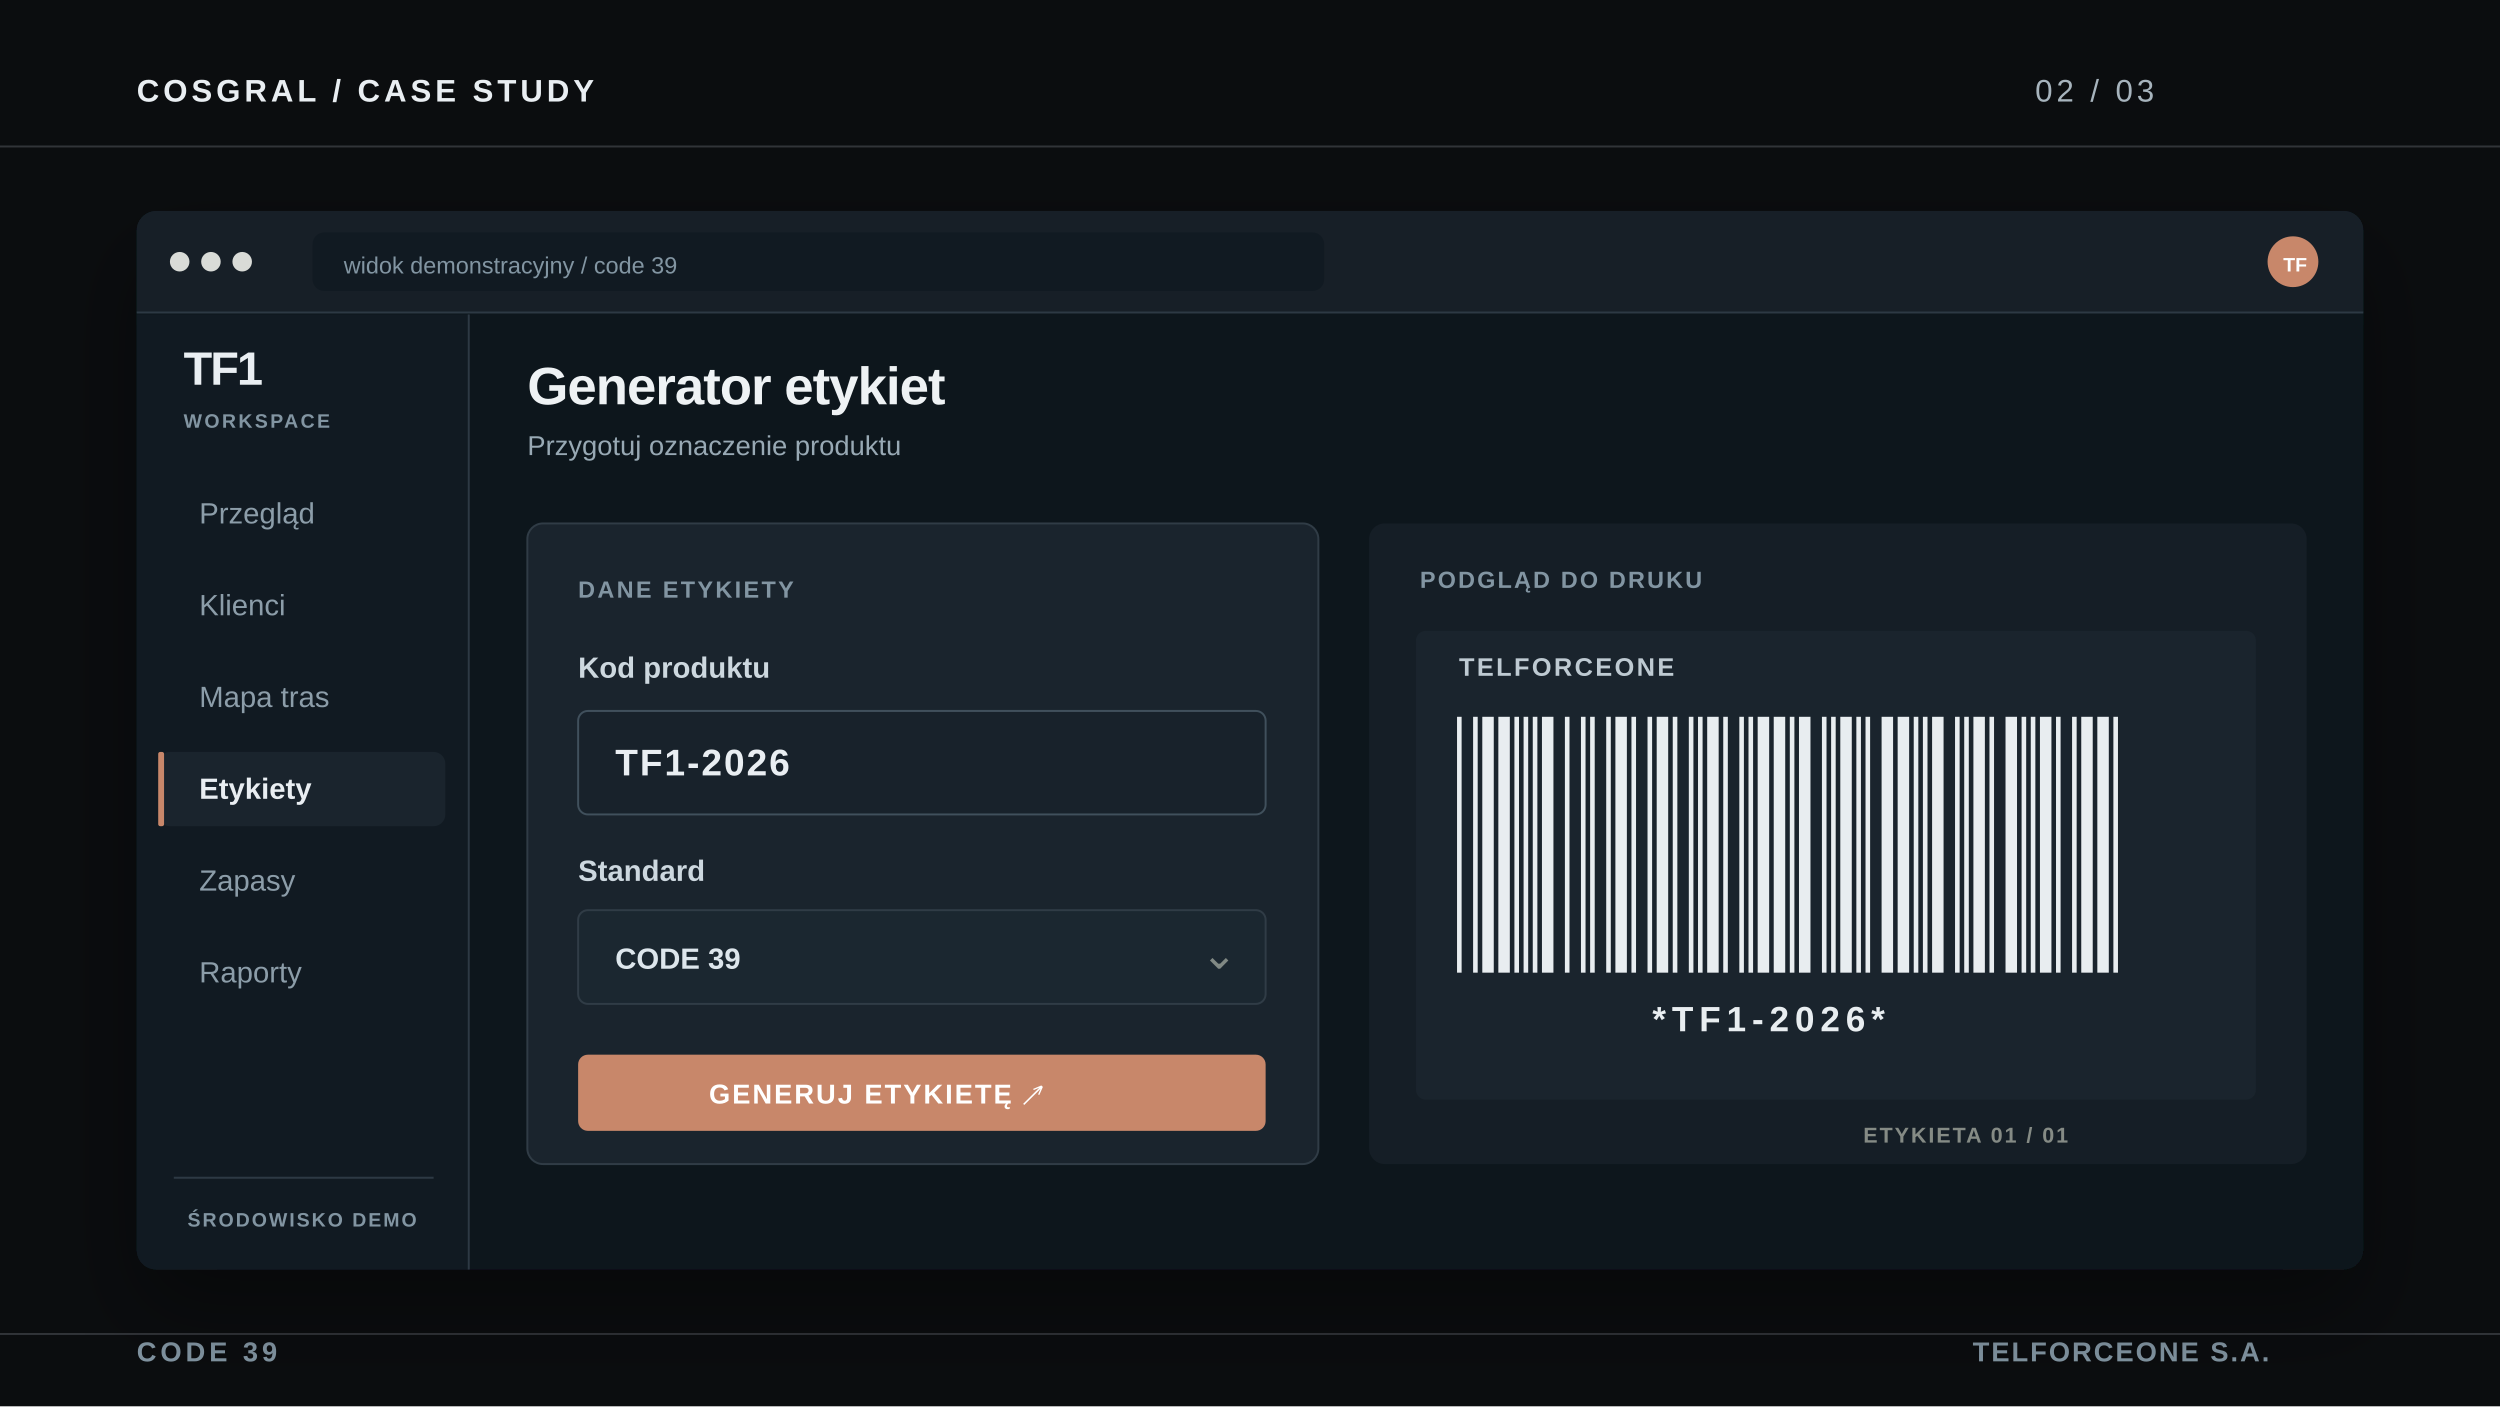
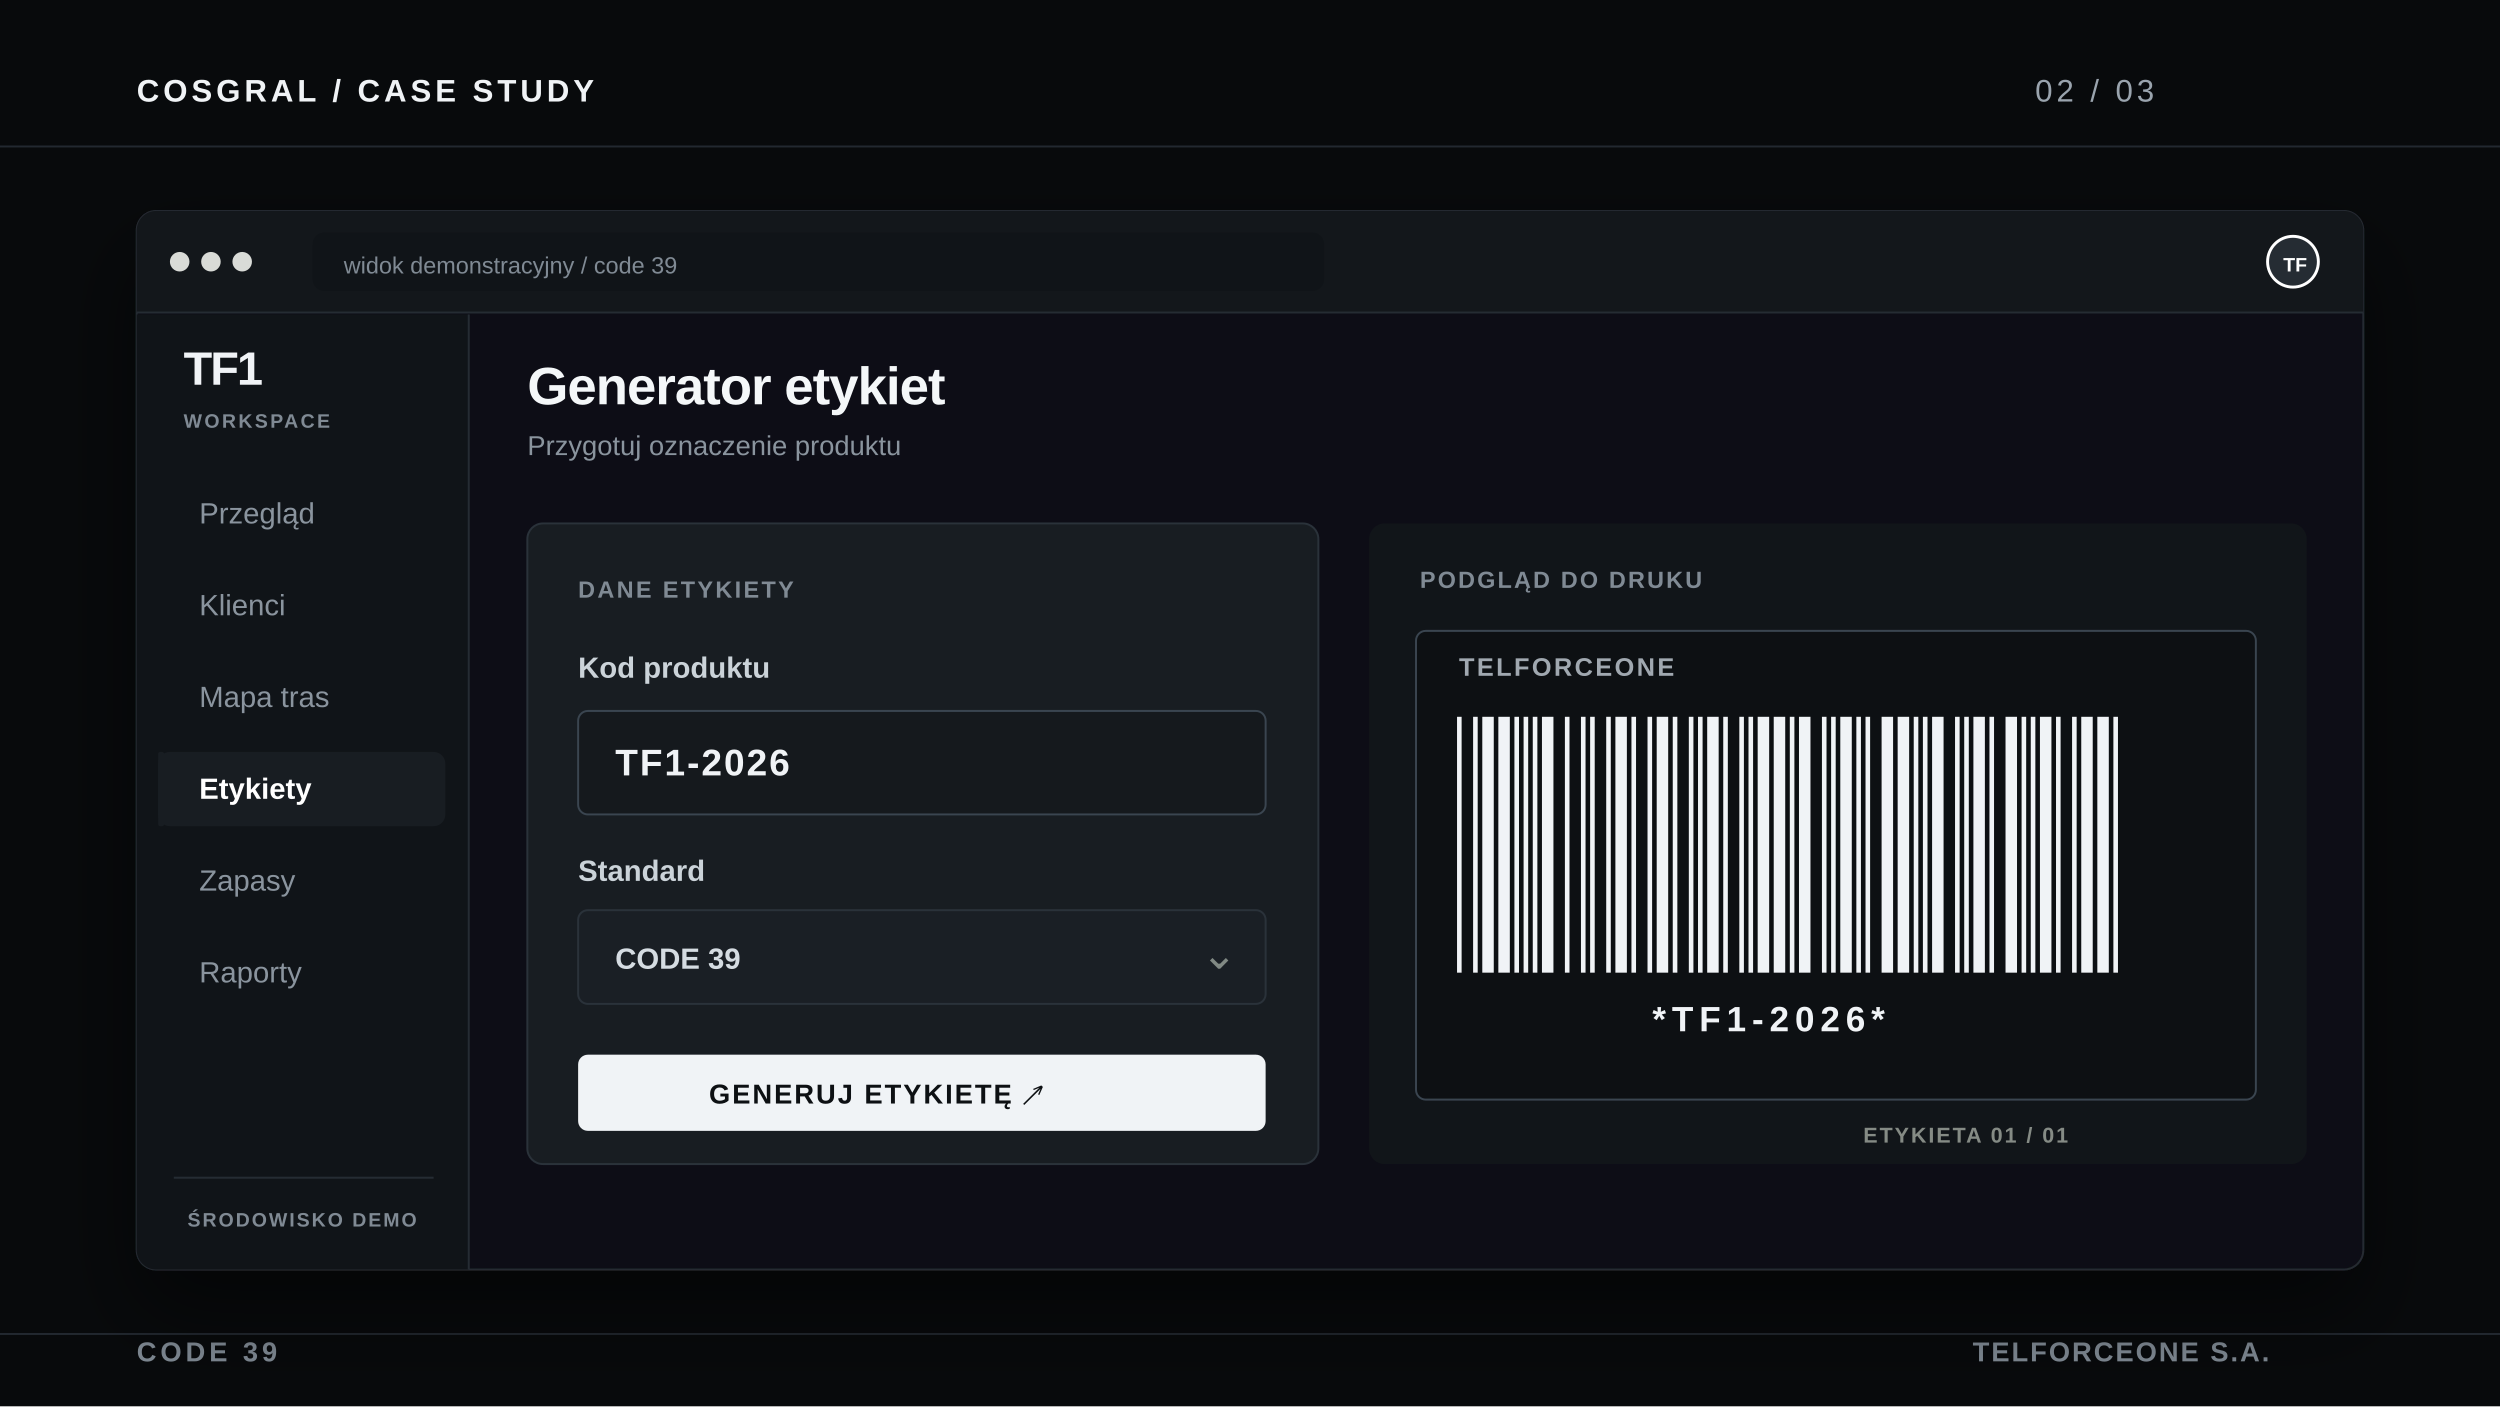
<svg xmlns="http://www.w3.org/2000/svg" viewBox="0 0 1280 720" role="img">
  <defs>
    <filter id="shadow" x="-20%" y="-30%" width="140%" height="160%">
-       <feDropShadow dx="0" dy="22" stdDeviation="22" flood-color="#000" flood-opacity=".35" />
+       <feDropShadow dx="0" dy="22" stdDeviation="22" flood-color="#000" flood-opacity=".5" />
    </filter>
    <clipPath id="screen">
      <rect x="70" y="108" width="1140" height="542" rx="10" />
    </clipPath>
  </defs>
-   <rect width="1280" height="720" fill="#0B0D0F" />
-   <path d="M0 75H1280M0 683H1280" stroke="#313438" />
-   <text x="70" y="52" fill="#E9EEF2" font-family="Arial, Helvetica, sans-serif" font-size="16" font-weight="700" letter-spacing="2">COSGRAL  /  CASE STUDY</text>
-   <text x="1042" y="52" fill="#A7B4BD" font-family="Arial, Helvetica, sans-serif" font-size="16" font-weight="400" letter-spacing="2">02  /  03</text>
-   <text x="70" y="697" fill="#8295A2" font-family="Arial, Helvetica, sans-serif" font-size="14" font-weight="700" letter-spacing="2">CODE 39</text>
-   <text x="1010" y="697" fill="#8295A2" font-family="Arial, Helvetica, sans-serif" font-size="14" font-weight="700" letter-spacing="1">TELFORCEONE S.A.</text>
+   <rect width="1280" height="720" fill="#080A0C" />
+   <path d="M0 75H1280M0 683H1280" stroke="#222830" />
+   <text x="70" y="52" fill="#F0F3F6" font-family="Arial, Helvetica, sans-serif" font-size="16" font-weight="700" letter-spacing="2">COSGRAL  /  CASE STUDY</text>
+   <text x="1042" y="52" fill="#9AA4AE" font-family="Arial, Helvetica, sans-serif" font-size="16" font-weight="400" letter-spacing="2">02  /  03</text>
+   <text x="70" y="697" fill="#808A94" font-family="Arial, Helvetica, sans-serif" font-size="14" font-weight="700" letter-spacing="2">CODE 39</text>
+   <text x="1010" y="697" fill="#808A94" font-family="Arial, Helvetica, sans-serif" font-size="14" font-weight="700" letter-spacing="1">TELFORCEONE S.A.</text>
  <g filter="url(#shadow)">
-     <rect x="70" y="108" width="1140" height="542" rx="10" fill="#0F151B" />
+     <rect x="70" y="108" width="1140" height="542" rx="10" fill="#0D1013" stroke="#252C33" />
  </g>
  <g clip-path="url(#screen)">
-     <rect x="70" y="108" width="1140" height="52" rx="0" fill="#171F27" />
-     <path d="M70 160L1210 160" fill="none" stroke="#2D3944" stroke-width="1" />
+     <rect x="70" y="108" width="1140" height="52" rx="0" fill="#13171B" />
+     <path d="M70 160L1210 160" fill="none" stroke="#252C33" stroke-width="1" />
    <circle cx="92" cy="134" r="5" fill="#D9DBD7" />
    <circle cx="108" cy="134" r="5" fill="#D9DBD7" />
    <circle cx="124" cy="134" r="5" fill="#D9DBD7" />
-     <rect x="160" y="119" width="518" height="30" rx="6" fill="#111A22" />
-     <text x="176" y="140" fill="#8295A2" font-family="Arial, Helvetica, sans-serif" font-size="12" font-weight="400">widok demonstracyjny / code 39</text>
-     <circle cx="1174" cy="134" r="13" fill="#C8876A" />
+     <rect x="160" y="119" width="518" height="30" rx="6" fill="#101418" />
+     <text x="176" y="140" fill="#808A94" font-family="Arial, Helvetica, sans-serif" font-size="12" font-weight="400">widok demonstracyjny / code 39</text>
+     <circle cx="1174" cy="134" r="13" fill="#252C33" stroke="#FFFFFF" stroke-width="1.5" />
    <text x="1169" y="139" fill="#FFFFFF" font-family="Arial, Helvetica, sans-serif" font-size="10" font-weight="700">TF</text>
-     <rect x="70" y="161" width="170" height="489" rx="0" fill="#111A22" />
-     <path d="M240 161L240 650" fill="none" stroke="#2D3944" stroke-width="1" />
-     <text x="94" y="197" fill="#E9EEF2" font-family="Arial, Helvetica, sans-serif" font-size="24" font-weight="700" letter-spacing="-1">TF1</text>
-     <text x="94" y="219" fill="#8295A2" font-family="Arial, Helvetica, sans-serif" font-size="10" font-weight="700" letter-spacing="1.2">WORKSPACE</text>
-     <text x="102" y="268" fill="#8C9DA9" font-family="Arial, Helvetica, sans-serif" font-size="15" font-weight="400">Przegląd</text>
-     <text x="102" y="315" fill="#8C9DA9" font-family="Arial, Helvetica, sans-serif" font-size="15" font-weight="400">Klienci</text>
-     <text x="102" y="362" fill="#8C9DA9" font-family="Arial, Helvetica, sans-serif" font-size="15" font-weight="400">Mapa tras</text>
-     <rect x="81" y="385" width="147" height="38" rx="6" fill="#1A242D" />
-     <rect x="81" y="385" width="3" height="38" rx="1" fill="#C8876A" />
-     <text x="102" y="409" fill="#E9EEF2" font-family="Arial, Helvetica, sans-serif" font-size="15" font-weight="700">Etykiety</text>
-     <text x="102" y="456" fill="#8C9DA9" font-family="Arial, Helvetica, sans-serif" font-size="15" font-weight="400">Zapasy</text>
-     <text x="102" y="503" fill="#8C9DA9" font-family="Arial, Helvetica, sans-serif" font-size="15" font-weight="400">Raporty</text>
-     <path d="M89 603L222 603" fill="none" stroke="#2D3944" stroke-width="1" />
-     <text x="96" y="628" fill="#8295A2" font-family="Arial, Helvetica, sans-serif" font-size="10" font-weight="700" letter-spacing="1">ŚRODOWISKO DEMO</text>
-     <text x="270" y="207" fill="#EEF2F4" font-family="Arial, Helvetica, sans-serif" font-size="27" font-weight="700" letter-spacing="-0.5">Generator etykiet</text>
-     <text x="270" y="233" fill="#98A9B4" font-family="Arial, Helvetica, sans-serif" font-size="14" font-weight="400">Przygotuj oznaczenie produktu</text>
-     <rect x="270" y="268" width="405" height="328" rx="8" fill="#1A242D" stroke="#303C46" stroke-width="1" />
-     <text x="296" y="306" fill="#8295A2" font-family="Arial, Helvetica, sans-serif" font-size="12" font-weight="700" letter-spacing="1.2">DANE ETYKIETY</text>
-     <text x="296" y="347" fill="#CDD8DF" font-family="Arial, Helvetica, sans-serif" font-size="15" font-weight="700">Kod produktu</text>
-     <rect x="296" y="364" width="352" height="53" rx="5" fill="#18222B" stroke="#40505C" stroke-width="1" />
-     <text x="315" y="397" fill="#E9EEF2" font-family="Arial, Helvetica, sans-serif" font-size="19" font-weight="700" letter-spacing="1">TF1-2026</text>
-     <text x="296" y="451" fill="#CDD8DF" font-family="Arial, Helvetica, sans-serif" font-size="15" font-weight="700">Standard</text>
-     <rect x="296" y="466" width="352" height="48" rx="5" fill="#1B2730" stroke="#303C46" stroke-width="1" />
-     <text x="315" y="496" fill="#DDE6EC" font-family="Arial, Helvetica, sans-serif" font-size="15" font-weight="700">CODE 39</text>
+     <rect x="70" y="161" width="170" height="489" rx="0" fill="#101418" />
+     <path d="M240 161L240 650" fill="none" stroke="#252C33" stroke-width="1" />
+     <text x="94" y="197" fill="#F0F3F6" font-family="Arial, Helvetica, sans-serif" font-size="24" font-weight="700" letter-spacing="-1">TF1</text>
+     <text x="94" y="219" fill="#808A94" font-family="Arial, Helvetica, sans-serif" font-size="10" font-weight="700" letter-spacing="1.2">WORKSPACE</text>
+     <text x="102" y="268" fill="#8A949E" font-family="Arial, Helvetica, sans-serif" font-size="15" font-weight="400">Przegląd</text>
+     <text x="102" y="315" fill="#8A949E" font-family="Arial, Helvetica, sans-serif" font-size="15" font-weight="400">Klienci</text>
+     <text x="102" y="362" fill="#8A949E" font-family="Arial, Helvetica, sans-serif" font-size="15" font-weight="400">Mapa tras</text>
+     <rect x="81" y="385" width="147" height="38" rx="6" fill="#181D22" />
+     <rect x="81" y="385" width="3" height="38" rx="1" fill="#181D22" />
+     <text x="102" y="409" fill="#FFFFFF" font-family="Arial, Helvetica, sans-serif" font-size="15" font-weight="700">Etykiety</text>
+     <text x="102" y="456" fill="#8A949E" font-family="Arial, Helvetica, sans-serif" font-size="15" font-weight="400">Zapasy</text>
+     <text x="102" y="503" fill="#8A949E" font-family="Arial, Helvetica, sans-serif" font-size="15" font-weight="400">Raporty</text>
+     <path d="M89 603L222 603" fill="none" stroke="#252C33" stroke-width="1" />
+     <text x="96" y="628" fill="#808A94" font-family="Arial, Helvetica, sans-serif" font-size="10" font-weight="700" letter-spacing="1">ŚRODOWISKO DEMO</text>
+     <text x="270" y="207" fill="#F4F7F9" font-family="Arial, Helvetica, sans-serif" font-size="27" font-weight="700" letter-spacing="-0.5">Generator etykiet</text>
+     <text x="270" y="233" fill="#8A949E" font-family="Arial, Helvetica, sans-serif" font-size="14" font-weight="400">Przygotuj oznaczenie produktu</text>
+     <rect x="270" y="268" width="405" height="328" rx="8" fill="#181D22" stroke="#2A323A" stroke-width="1" />
+     <text x="296" y="306" fill="#808A94" font-family="Arial, Helvetica, sans-serif" font-size="12" font-weight="700" letter-spacing="1.2">DANE ETYKIETY</text>
+     <text x="296" y="347" fill="#CBD3D9" font-family="Arial, Helvetica, sans-serif" font-size="15" font-weight="700">Kod produktu</text>
+     <rect x="296" y="364" width="352" height="53" rx="5" fill="#15191D" stroke="#3A4550" stroke-width="1" />
+     <text x="315" y="397" fill="#F0F3F6" font-family="Arial, Helvetica, sans-serif" font-size="19" font-weight="700" letter-spacing="1">TF1-2026</text>
+     <text x="296" y="451" fill="#CBD3D9" font-family="Arial, Helvetica, sans-serif" font-size="15" font-weight="700">Standard</text>
+     <rect x="296" y="466" width="352" height="48" rx="5" fill="#1A1F25" stroke="#2A323A" stroke-width="1" />
+     <text x="315" y="496" fill="#D5DCE2" font-family="Arial, Helvetica, sans-serif" font-size="15" font-weight="700">CODE 39</text>
    <text x="615" y="496" fill="#818984" font-family="Arial, Helvetica, sans-serif" font-size="22" font-weight="400">⌄</text>
-     <rect x="296" y="540" width="352" height="39" rx="5" fill="#C8876A" />
-     <text x="363" y="565" fill="#FFFFFF" font-family="Arial, Helvetica, sans-serif" font-size="14" font-weight="700" letter-spacing="1">GENERUJ ETYKIETĘ ↗</text>
-     <rect x="701" y="268" width="480" height="328" rx="8" fill="#151E26" />
-     <text x="727" y="301" fill="#8295A2" font-family="Arial, Helvetica, sans-serif" font-size="12" font-weight="700" letter-spacing="1.1">PODGLĄD DO DRUKU</text>
-     <rect x="725" y="323" width="430" height="240" rx="5" fill="#1A242D" />
-     <text x="747" y="346" fill="#BECAD2" font-family="Arial, Helvetica, sans-serif" font-size="13" font-weight="700" letter-spacing="1.2">TELFORCEONE</text>
-     <rect x="746" y="367" width="2.35" height="131" rx="0" fill="#E8EDF0" />
-     <rect x="754.23" y="367" width="2.35" height="131" rx="0" fill="#E8EDF0" />
-     <rect x="758.93" y="367" width="5.88" height="131" rx="0" fill="#E8EDF0" />
-     <rect x="767.15" y="367" width="5.88" height="131" rx="0" fill="#E8EDF0" />
-     <rect x="775.38" y="367" width="2.35" height="131" rx="0" fill="#E8EDF0" />
-     <rect x="780.08" y="367" width="2.35" height="131" rx="0" fill="#E8EDF0" />
-     <rect x="784.78" y="367" width="2.35" height="131" rx="0" fill="#E8EDF0" />
-     <rect x="789.48" y="367" width="5.88" height="131" rx="0" fill="#E8EDF0" />
-     <rect x="801.23" y="367" width="2.35" height="131" rx="0" fill="#E8EDF0" />
-     <rect x="809.45" y="367" width="2.35" height="131" rx="0" fill="#E8EDF0" />
-     <rect x="814.15" y="367" width="2.35" height="131" rx="0" fill="#E8EDF0" />
-     <rect x="822.38" y="367" width="2.35" height="131" rx="0" fill="#E8EDF0" />
-     <rect x="827.08" y="367" width="5.88" height="131" rx="0" fill="#E8EDF0" />
-     <rect x="835.3" y="367" width="2.35" height="131" rx="0" fill="#E8EDF0" />
-     <rect x="843.53" y="367" width="2.35" height="131" rx="0" fill="#E8EDF0" />
-     <rect x="848.23" y="367" width="5.88" height="131" rx="0" fill="#E8EDF0" />
-     <rect x="856.45" y="367" width="2.35" height="131" rx="0" fill="#E8EDF0" />
-     <rect x="864.68" y="367" width="2.35" height="131" rx="0" fill="#E8EDF0" />
-     <rect x="869.38" y="367" width="2.35" height="131" rx="0" fill="#E8EDF0" />
-     <rect x="874.08" y="367" width="5.88" height="131" rx="0" fill="#E8EDF0" />
-     <rect x="882.3" y="367" width="2.35" height="131" rx="0" fill="#E8EDF0" />
-     <rect x="890.53" y="367" width="2.35" height="131" rx="0" fill="#E8EDF0" />
-     <rect x="895.23" y="367" width="2.35" height="131" rx="0" fill="#E8EDF0" />
-     <rect x="899.93" y="367" width="5.88" height="131" rx="0" fill="#E8EDF0" />
-     <rect x="908.15" y="367" width="5.88" height="131" rx="0" fill="#E8EDF0" />
-     <rect x="916.38" y="367" width="2.35" height="131" rx="0" fill="#E8EDF0" />
-     <rect x="921.08" y="367" width="5.88" height="131" rx="0" fill="#E8EDF0" />
-     <rect x="932.83" y="367" width="2.35" height="131" rx="0" fill="#E8EDF0" />
-     <rect x="937.53" y="367" width="2.35" height="131" rx="0" fill="#E8EDF0" />
-     <rect x="942.23" y="367" width="5.88" height="131" rx="0" fill="#E8EDF0" />
-     <rect x="950.45" y="367" width="2.35" height="131" rx="0" fill="#E8EDF0" />
-     <rect x="955.15" y="367" width="2.35" height="131" rx="0" fill="#E8EDF0" />
-     <rect x="963.38" y="367" width="5.88" height="131" rx="0" fill="#E8EDF0" />
-     <rect x="971.6" y="367" width="5.88" height="131" rx="0" fill="#E8EDF0" />
-     <rect x="979.83" y="367" width="2.35" height="131" rx="0" fill="#E8EDF0" />
-     <rect x="984.53" y="367" width="2.35" height="131" rx="0" fill="#E8EDF0" />
-     <rect x="989.23" y="367" width="5.88" height="131" rx="0" fill="#E8EDF0" />
-     <rect x="1000.98" y="367" width="2.35" height="131" rx="0" fill="#E8EDF0" />
-     <rect x="1005.68" y="367" width="2.35" height="131" rx="0" fill="#E8EDF0" />
-     <rect x="1010.38" y="367" width="5.88" height="131" rx="0" fill="#E8EDF0" />
-     <rect x="1018.6" y="367" width="2.35" height="131" rx="0" fill="#E8EDF0" />
-     <rect x="1026.83" y="367" width="5.88" height="131" rx="0" fill="#E8EDF0" />
-     <rect x="1035.05" y="367" width="2.35" height="131" rx="0" fill="#E8EDF0" />
-     <rect x="1039.75" y="367" width="2.35" height="131" rx="0" fill="#E8EDF0" />
-     <rect x="1044.45" y="367" width="5.88" height="131" rx="0" fill="#E8EDF0" />
-     <rect x="1052.68" y="367" width="2.35" height="131" rx="0" fill="#E8EDF0" />
-     <rect x="1060.9" y="367" width="2.35" height="131" rx="0" fill="#E8EDF0" />
-     <rect x="1065.6" y="367" width="5.88" height="131" rx="0" fill="#E8EDF0" />
-     <rect x="1073.83" y="367" width="5.88" height="131" rx="0" fill="#E8EDF0" />
-     <rect x="1082.05" y="367" width="2.35" height="131" rx="0" fill="#E8EDF0" />
-     <text x="846" y="528" fill="#E8EDF0" font-family="Arial, Helvetica, sans-serif" font-size="18" font-weight="700" letter-spacing="3">*TF1-2026*</text>
+     <rect x="296" y="540" width="352" height="39" rx="5" fill="#F0F3F6" />
+     <text x="363" y="565" fill="#0D1013" font-family="Arial, Helvetica, sans-serif" font-size="14" font-weight="700" letter-spacing="1">GENERUJ ETYKIETĘ ↗</text>
+     <rect x="701" y="268" width="480" height="328" rx="8" fill="#111519" />
+     <text x="727" y="301" fill="#808A94" font-family="Arial, Helvetica, sans-serif" font-size="12" font-weight="700" letter-spacing="1.1">PODGLĄD DO DRUKU</text>
+     <rect x="725" y="323" width="430" height="240" rx="5" fill="#0D1013" stroke="#3A4550" stroke-width="1" />
+     <text x="747" y="346" fill="#A0A8B0" font-family="Arial, Helvetica, sans-serif" font-size="13" font-weight="700" letter-spacing="1.2">TELFORCEONE</text>
+     <rect x="746" y="367" width="2.35" height="131" rx="0" fill="#F0F3F6" />
+     <rect x="754.23" y="367" width="2.35" height="131" rx="0" fill="#F0F3F6" />
+     <rect x="758.93" y="367" width="5.88" height="131" rx="0" fill="#F0F3F6" />
+     <rect x="767.15" y="367" width="5.88" height="131" rx="0" fill="#F0F3F6" />
+     <rect x="775.38" y="367" width="2.35" height="131" rx="0" fill="#F0F3F6" />
+     <rect x="780.08" y="367" width="2.35" height="131" rx="0" fill="#F0F3F6" />
+     <rect x="784.78" y="367" width="2.35" height="131" rx="0" fill="#F0F3F6" />
+     <rect x="789.48" y="367" width="5.88" height="131" rx="0" fill="#F0F3F6" />
+     <rect x="801.23" y="367" width="2.35" height="131" rx="0" fill="#F0F3F6" />
+     <rect x="809.45" y="367" width="2.35" height="131" rx="0" fill="#F0F3F6" />
+     <rect x="814.15" y="367" width="2.35" height="131" rx="0" fill="#F0F3F6" />
+     <rect x="822.38" y="367" width="2.35" height="131" rx="0" fill="#F0F3F6" />
+     <rect x="827.08" y="367" width="5.88" height="131" rx="0" fill="#F0F3F6" />
+     <rect x="835.3" y="367" width="2.35" height="131" rx="0" fill="#F0F3F6" />
+     <rect x="843.53" y="367" width="2.35" height="131" rx="0" fill="#F0F3F6" />
+     <rect x="848.23" y="367" width="5.88" height="131" rx="0" fill="#F0F3F6" />
+     <rect x="856.45" y="367" width="2.35" height="131" rx="0" fill="#F0F3F6" />
+     <rect x="864.68" y="367" width="2.35" height="131" rx="0" fill="#F0F3F6" />
+     <rect x="869.38" y="367" width="2.35" height="131" rx="0" fill="#F0F3F6" />
+     <rect x="874.08" y="367" width="5.88" height="131" rx="0" fill="#F0F3F6" />
+     <rect x="882.3" y="367" width="2.35" height="131" rx="0" fill="#F0F3F6" />
+     <rect x="890.53" y="367" width="2.35" height="131" rx="0" fill="#F0F3F6" />
+     <rect x="895.23" y="367" width="2.35" height="131" rx="0" fill="#F0F3F6" />
+     <rect x="899.93" y="367" width="5.88" height="131" rx="0" fill="#F0F3F6" />
+     <rect x="908.15" y="367" width="5.88" height="131" rx="0" fill="#F0F3F6" />
+     <rect x="916.38" y="367" width="2.35" height="131" rx="0" fill="#F0F3F6" />
+     <rect x="921.08" y="367" width="5.88" height="131" rx="0" fill="#F0F3F6" />
+     <rect x="932.83" y="367" width="2.35" height="131" rx="0" fill="#F0F3F6" />
+     <rect x="937.53" y="367" width="2.35" height="131" rx="0" fill="#F0F3F6" />
+     <rect x="942.23" y="367" width="5.88" height="131" rx="0" fill="#F0F3F6" />
+     <rect x="950.45" y="367" width="2.35" height="131" rx="0" fill="#F0F3F6" />
+     <rect x="955.15" y="367" width="2.35" height="131" rx="0" fill="#F0F3F6" />
+     <rect x="963.38" y="367" width="5.88" height="131" rx="0" fill="#F0F3F6" />
+     <rect x="971.6" y="367" width="5.88" height="131" rx="0" fill="#F0F3F6" />
+     <rect x="979.83" y="367" width="2.35" height="131" rx="0" fill="#F0F3F6" />
+     <rect x="984.53" y="367" width="2.35" height="131" rx="0" fill="#F0F3F6" />
+     <rect x="989.23" y="367" width="5.88" height="131" rx="0" fill="#F0F3F6" />
+     <rect x="1000.98" y="367" width="2.35" height="131" rx="0" fill="#F0F3F6" />
+     <rect x="1005.68" y="367" width="2.35" height="131" rx="0" fill="#F0F3F6" />
+     <rect x="1010.38" y="367" width="5.88" height="131" rx="0" fill="#F0F3F6" />
+     <rect x="1018.6" y="367" width="2.35" height="131" rx="0" fill="#F0F3F6" />
+     <rect x="1026.83" y="367" width="5.88" height="131" rx="0" fill="#F0F3F6" />
+     <rect x="1035.05" y="367" width="2.35" height="131" rx="0" fill="#F0F3F6" />
+     <rect x="1039.75" y="367" width="2.35" height="131" rx="0" fill="#F0F3F6" />
+     <rect x="1044.45" y="367" width="5.88" height="131" rx="0" fill="#F0F3F6" />
+     <rect x="1052.68" y="367" width="2.35" height="131" rx="0" fill="#F0F3F6" />
+     <rect x="1060.9" y="367" width="2.35" height="131" rx="0" fill="#F0F3F6" />
+     <rect x="1065.6" y="367" width="5.88" height="131" rx="0" fill="#F0F3F6" />
+     <rect x="1073.83" y="367" width="5.88" height="131" rx="0" fill="#F0F3F6" />
+     <rect x="1082.05" y="367" width="2.35" height="131" rx="0" fill="#F0F3F6" />
+     <text x="846" y="528" fill="#F0F3F6" font-family="Arial, Helvetica, sans-serif" font-size="18" font-weight="700" letter-spacing="3">*TF1-2026*</text>
    <text x="954" y="585" fill="#858B85" font-family="Arial, Helvetica, sans-serif" font-size="11" font-weight="700" letter-spacing="1">ETYKIETA  01 / 01</text>
  </g>
</svg>
